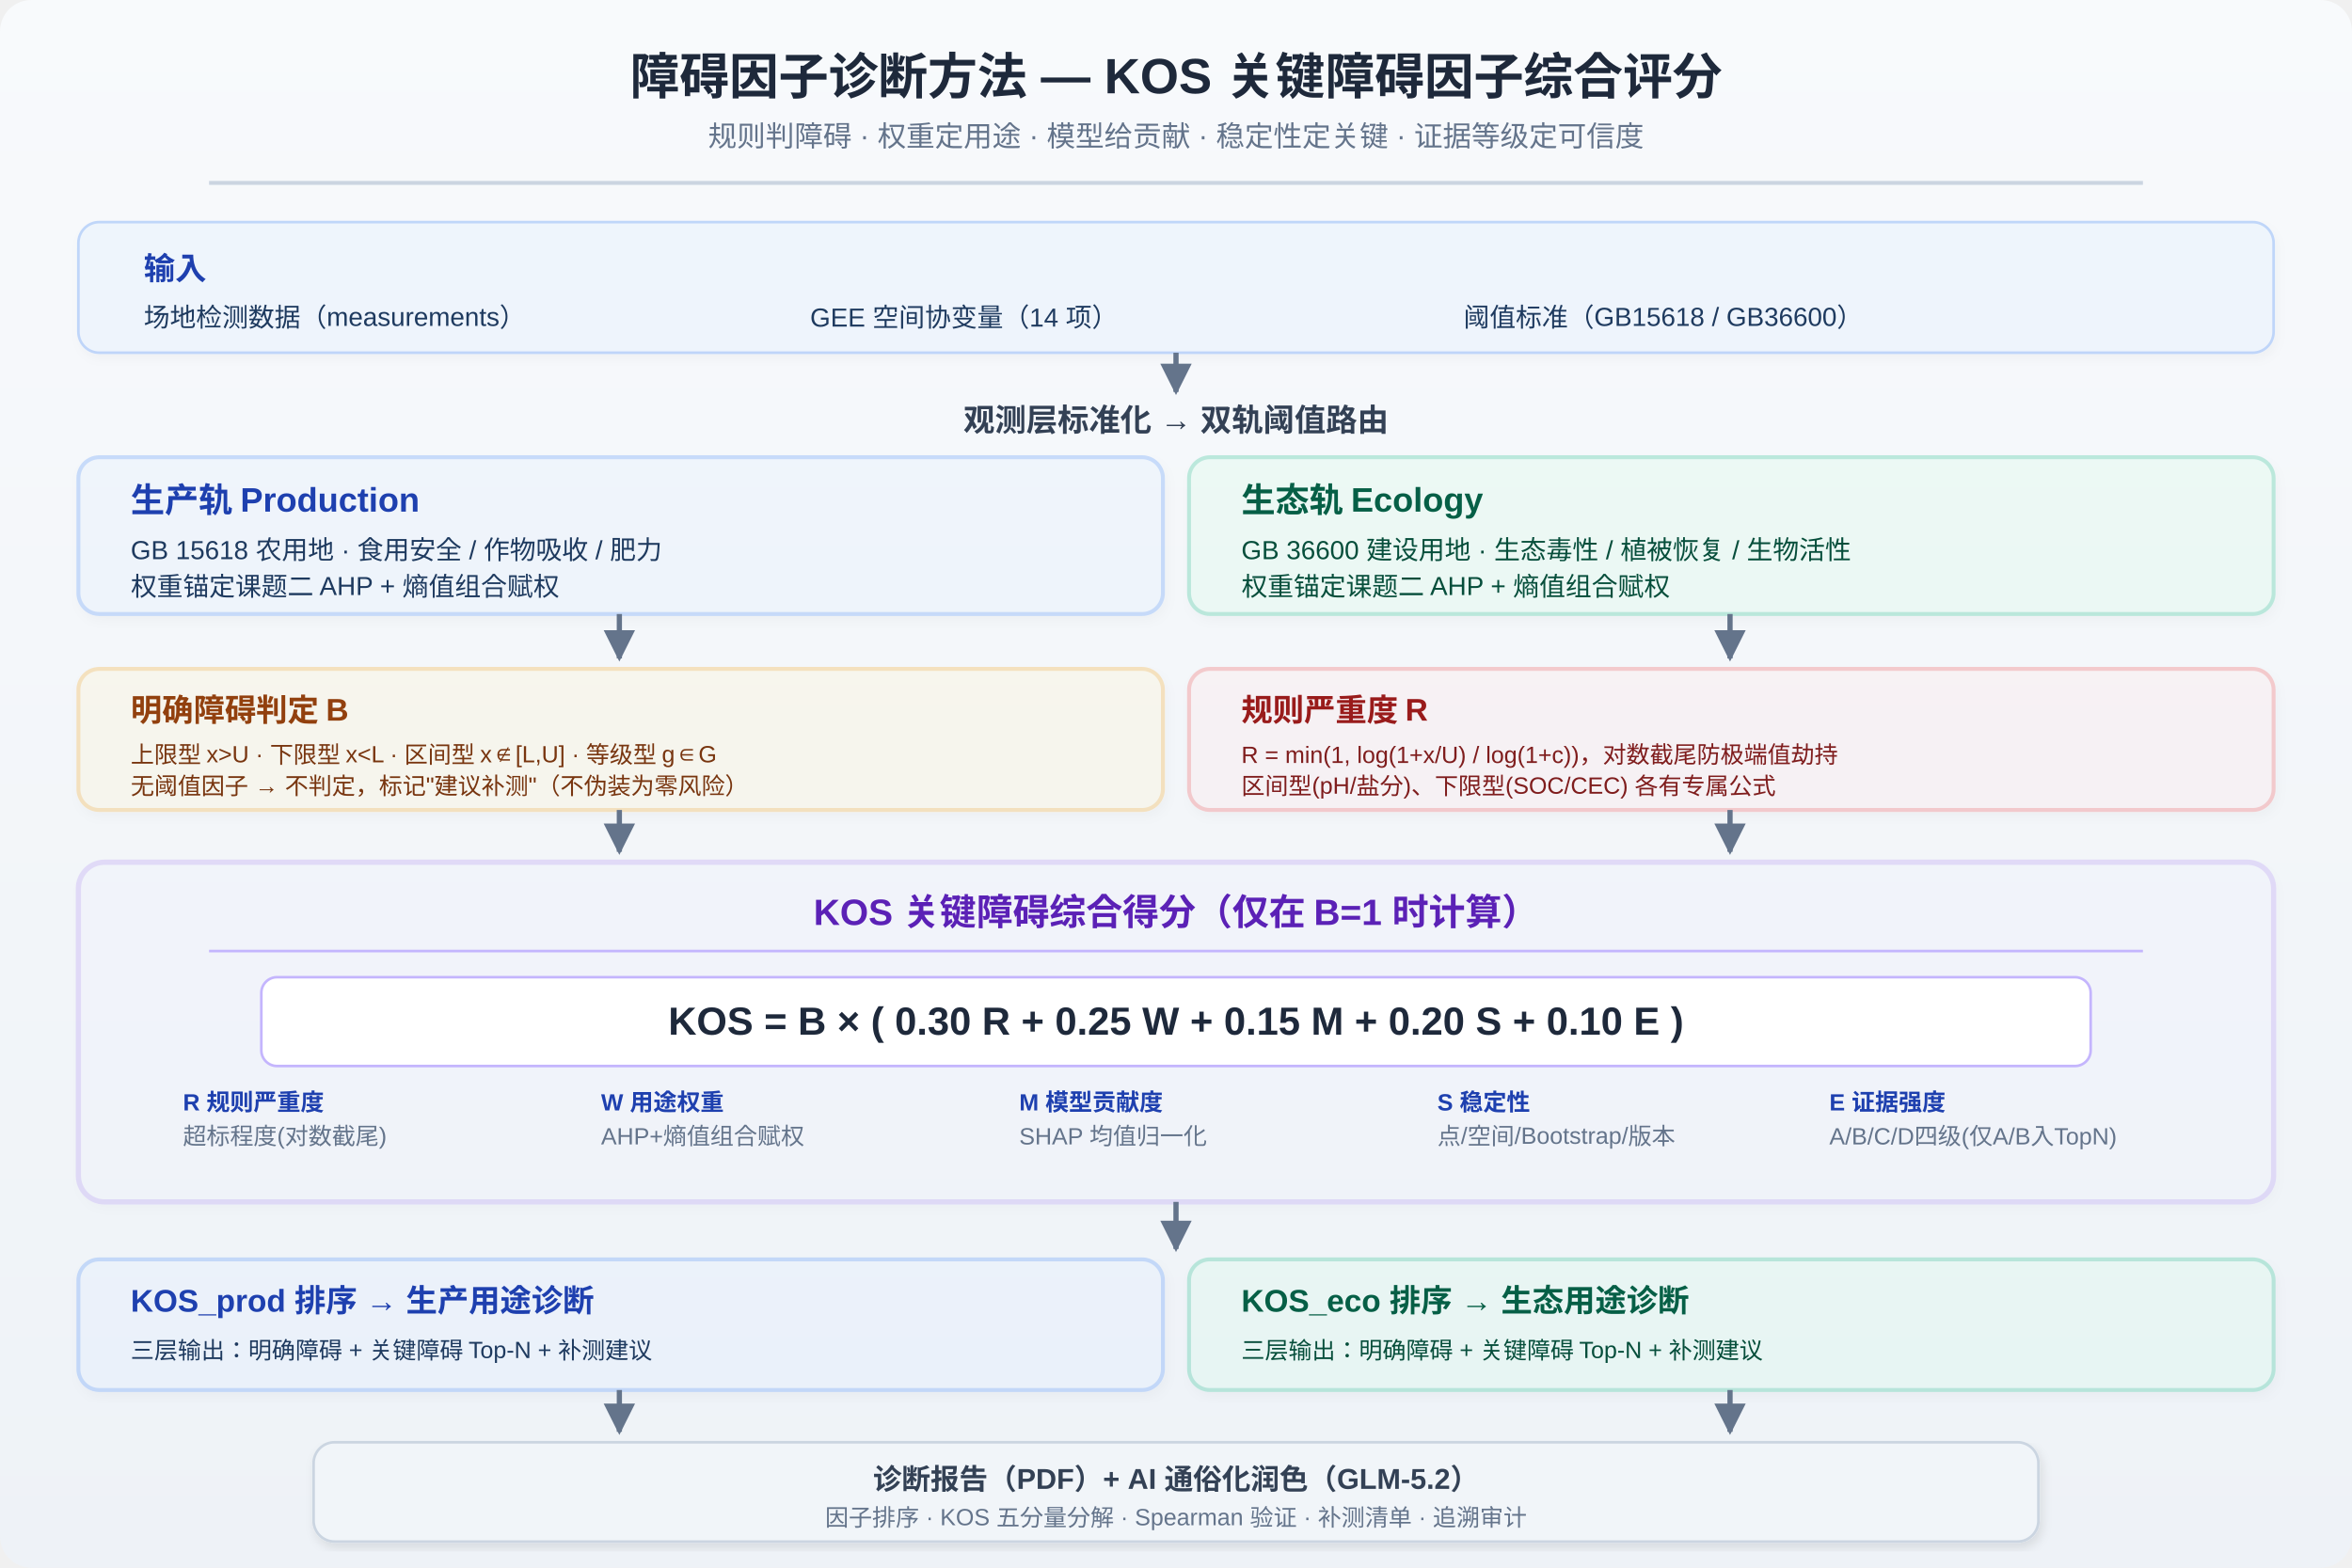
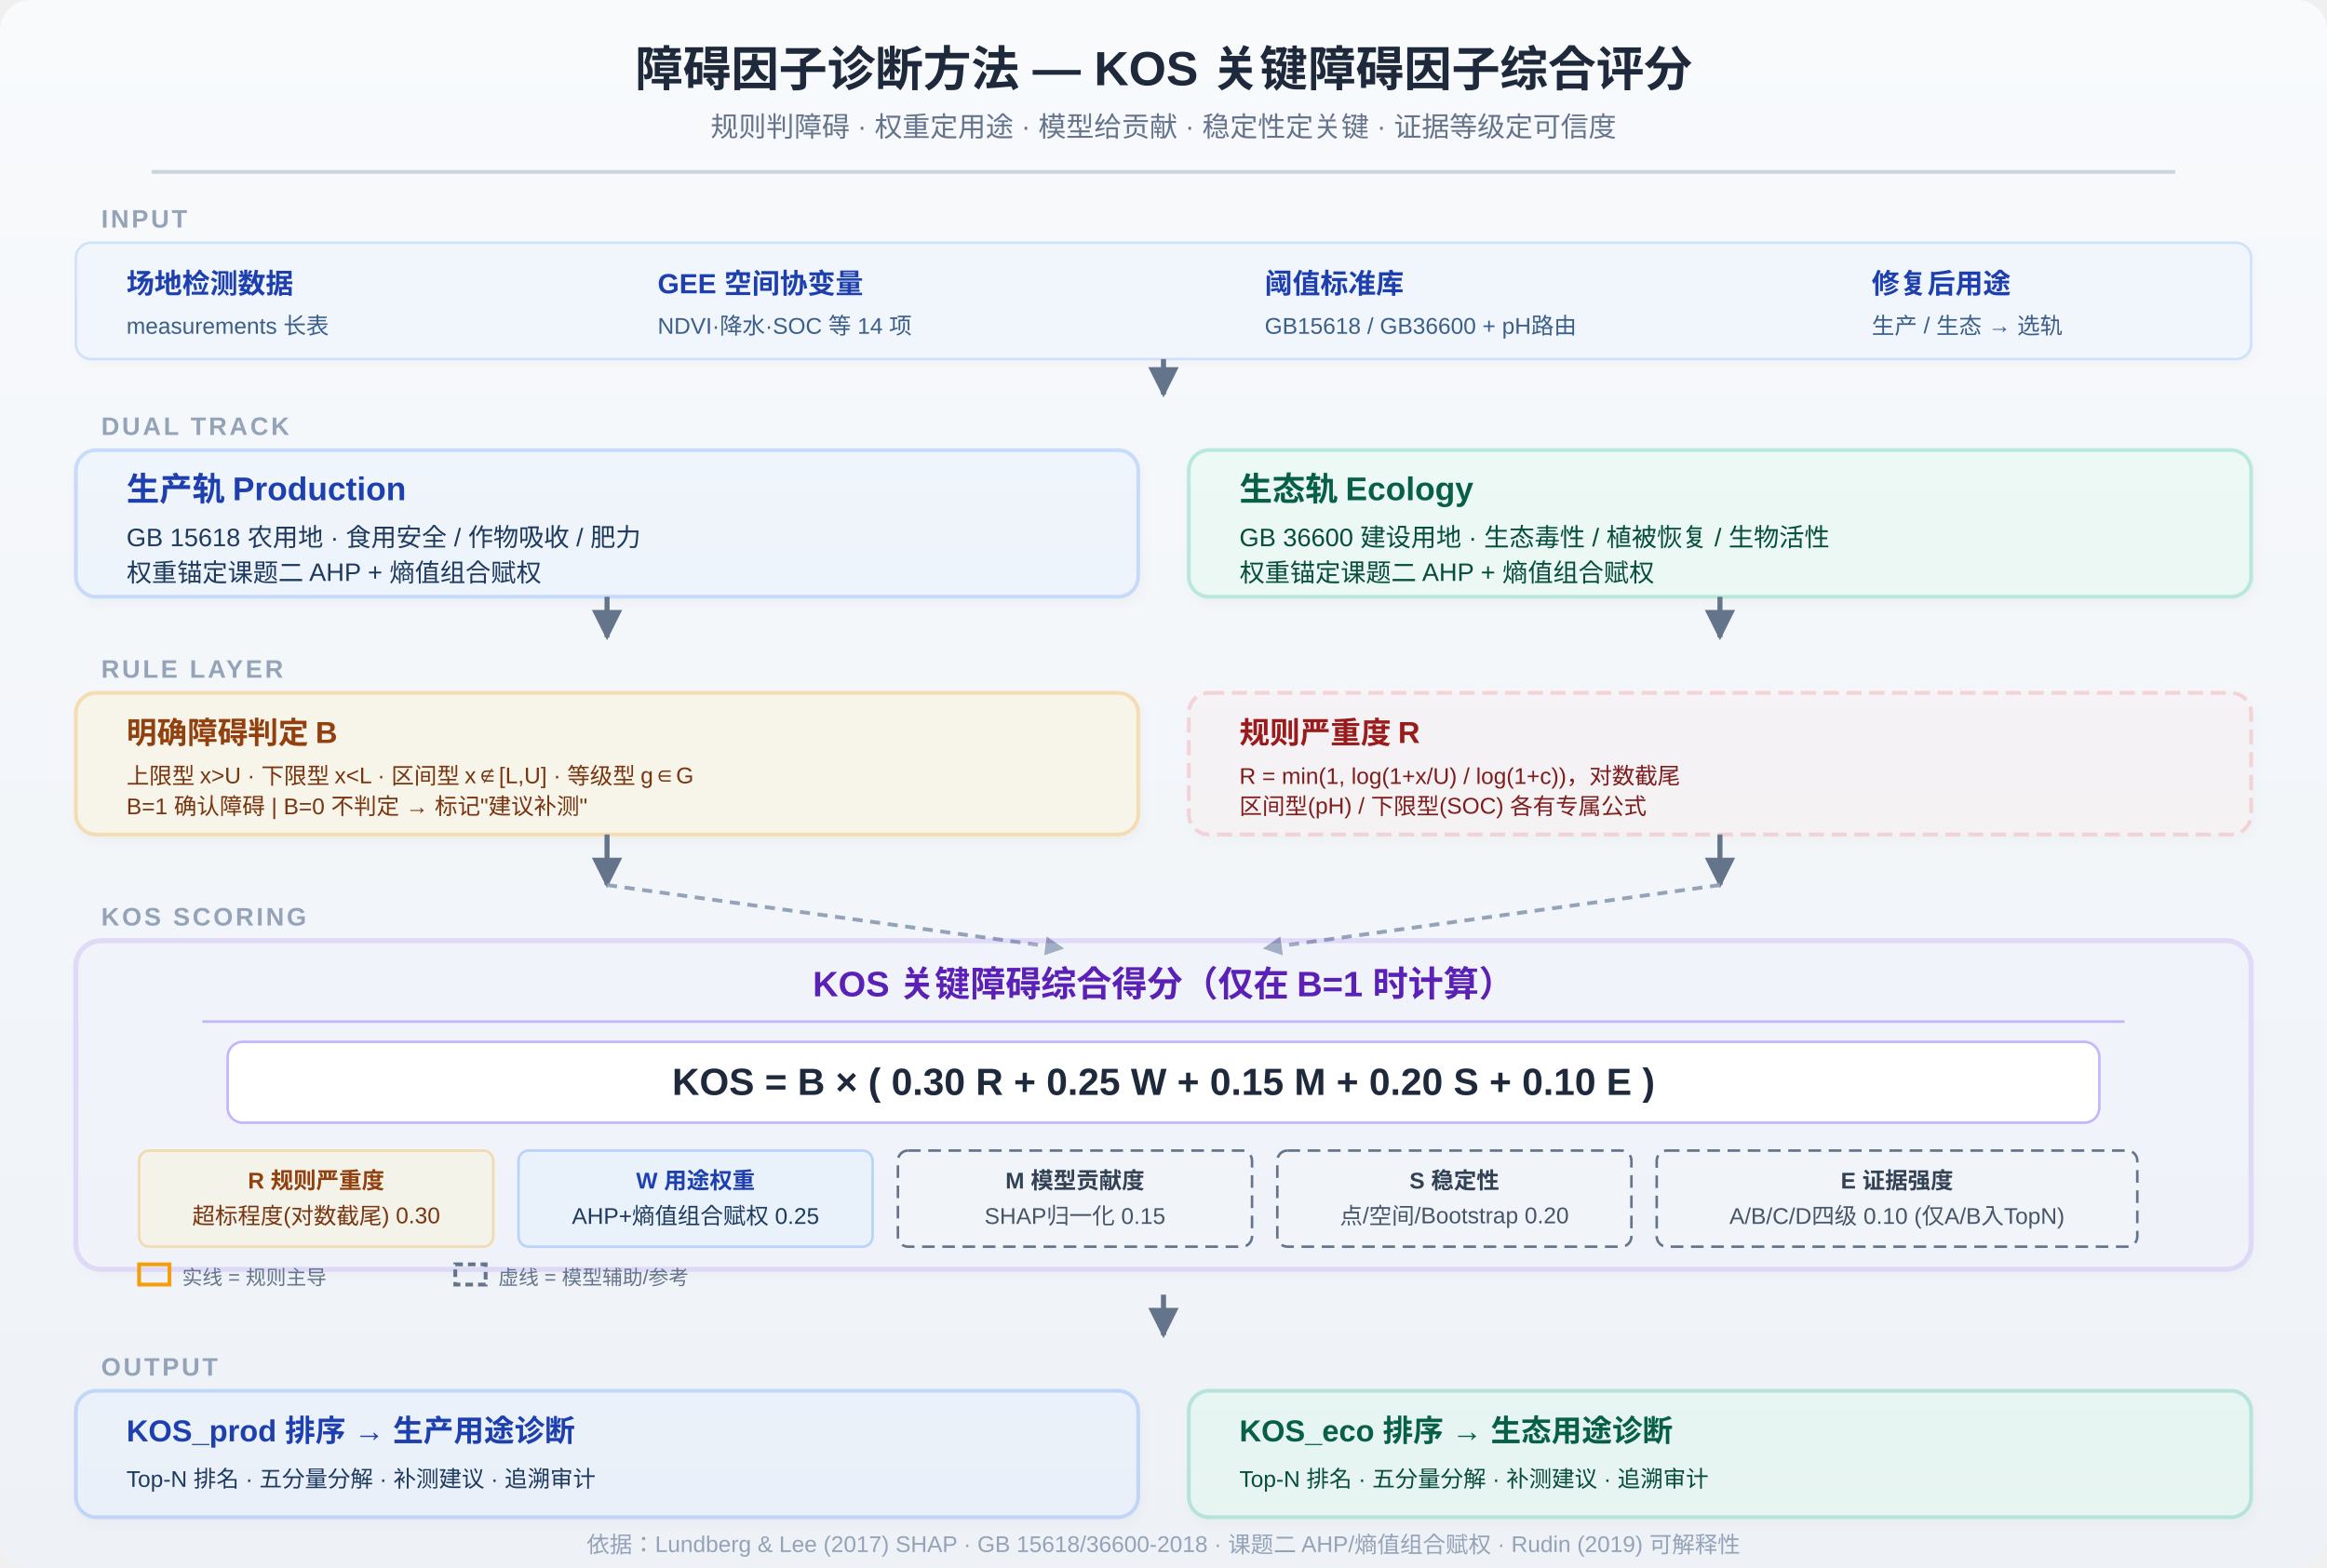
- <svg xmlns="http://www.w3.org/2000/svg" viewBox="0 0 900 600" font-family="'Helvetica Neue','Arial','Microsoft YaHei',sans-serif">
+ <svg xmlns="http://www.w3.org/2000/svg" viewBox="0 0 920 620" font-family="'Helvetica Neue','Arial','Microsoft YaHei',sans-serif">
  <defs>
    <linearGradient id="bg" x1="0" y1="0" x2="0" y2="1">
      <stop offset="0" stop-color="#f8fafc" />
      <stop offset="1" stop-color="#eef2f7" />
    </linearGradient>
    <marker id="ar" viewBox="0 0 10 10" refX="9" refY="5" markerWidth="6" markerHeight="6" orient="auto">
      <path d="M0,0 L10,5 L0,10 Z" fill="#64748b" />
    </marker>
+     <marker id="arDash" viewBox="0 0 10 10" refX="9" refY="5" markerWidth="5" markerHeight="5" orient="auto">
+       <path d="M0,0 L10,5 L0,10 Z" fill="#94a3b8" />
+     </marker>
    <filter id="sh" x="-5%" y="-5%" width="110%" height="115%">
      <feDropShadow dx="1" dy="2" stdDeviation="2" flood-opacity="0.1" />
    </filter>
  </defs>
-   <rect width="900" height="600" fill="url(#bg)" rx="12" />
-   <text x="450" y="36" text-anchor="middle" font-size="19" font-weight="700" fill="#1e293b">障碍因子诊断方法 — KOS 关键障碍因子综合评分</text>
-   <text x="450" y="56" text-anchor="middle" font-size="11" fill="#64748b">规则判障碍 · 权重定用途 · 模型给贡献 · 稳定性定关键 · 证据等级定可信度</text>
-   <line x1="80" y1="70" x2="820" y2="70" stroke="#cbd5e1" stroke-width="1.5" />
-   <rect x="30" y="85" width="840" height="50" rx="8" fill="#dbeafe" opacity="0.3" stroke="#3b82f6" stroke-width="1" filter="url(#sh)" />
-   <text x="55" y="107" font-size="12" font-weight="700" fill="#1e40af">输入</text>
-   <text x="55" y="125" font-size="10" fill="#1e3a5f">场地检测数据（measurements）</text>
-   <text x="310" y="125" font-size="10" fill="#1e3a5f">GEE 空间协变量（14 项）</text>
-   <text x="560" y="125" font-size="10" fill="#1e3a5f">阈值标准（GB15618 / GB36600）</text>
-   <path d="M450 135 L450 150" stroke="#64748b" stroke-width="2" marker-end="url(#ar)" fill="none" />
-   <text x="450" y="165" text-anchor="middle" font-size="12" font-weight="600" fill="#334155">观测层标准化 → 双轨阈值路由</text>
-   <rect x="30" y="175" width="415" height="60" rx="8" fill="#dbeafe" opacity="0.25" stroke="#3b82f6" stroke-width="1.5" filter="url(#sh)" />
-   <text x="50" y="196" font-size="13" font-weight="700" fill="#1e40af">生产轨 Production</text>
-   <text x="50" y="214" font-size="10" fill="#1e3a5f">GB 15618 农用地 · 食用安全 / 作物吸收 / 肥力</text>
-   <text x="50" y="228" font-size="10" fill="#1e3a5f">权重锚定课题二 AHP + 熵值组合赋权</text>
-   <rect x="455" y="175" width="415" height="60" rx="8" fill="#d1fae5" opacity="0.25" stroke="#10b981" stroke-width="1.5" filter="url(#sh)" />
-   <text x="475" y="196" font-size="13" font-weight="700" fill="#065f46">生态轨 Ecology</text>
-   <text x="475" y="214" font-size="10" fill="#064e3b">GB 36600 建设用地 · 生态毒性 / 植被恢复 / 生物活性</text>
-   <text x="475" y="228" font-size="10" fill="#064e3b">权重锚定课题二 AHP + 熵值组合赋权</text>
-   <path d="M237 235 L237 252" stroke="#64748b" stroke-width="2" marker-end="url(#ar)" fill="none" />
-   <path d="M662 235 L662 252" stroke="#64748b" stroke-width="2" marker-end="url(#ar)" fill="none" />
-   <rect x="30" y="256" width="415" height="54" rx="8" fill="#fef3c7" opacity="0.25" stroke="#f59e0b" stroke-width="1.5" filter="url(#sh)" />
-   <text x="50" y="276" font-size="12" font-weight="700" fill="#92400e">明确障碍判定 B</text>
-   <text x="50" y="292" font-size="9" fill="#78350f">上限型 x&gt;U · 下限型 x&lt;L · 区间型 x∉[L,U] · 等级型 g∈G</text>
-   <text x="50" y="304" font-size="9" fill="#78350f">无阈值因子 → 不判定，标记"建议补测"（不伪装为零风险）</text>
-   <rect x="455" y="256" width="415" height="54" rx="8" fill="#fee2e2" opacity="0.25" stroke="#ef4444" stroke-width="1.5" filter="url(#sh)" />
-   <text x="475" y="276" font-size="12" font-weight="700" fill="#991b1b">规则严重度 R</text>
-   <text x="475" y="292" font-size="9" fill="#7f1d1d">R = min(1, log(1+x/U) / log(1+c))，对数截尾防极端值劫持</text>
-   <text x="475" y="304" font-size="9" fill="#7f1d1d">区间型(pH/盐分)、下限型(SOC/CEC) 各有专属公式</text>
-   <path d="M237 310 L237 326" stroke="#64748b" stroke-width="2" marker-end="url(#ar)" fill="none" />
-   <path d="M662 310 L662 326" stroke="#64748b" stroke-width="2" marker-end="url(#ar)" fill="none" />
-   <rect x="30" y="330" width="840" height="130" rx="10" fill="#ede9fe" opacity="0.15" stroke="#7c3aed" stroke-width="2" filter="url(#sh)" />
-   <text x="450" y="354" text-anchor="middle" font-size="14" font-weight="700" fill="#5b21b6">KOS 关键障碍综合得分（仅在 B=1 时计算）</text>
-   <line x1="80" y1="364" x2="820" y2="364" stroke="#c4b5fd" />
-   <rect x="100" y="374" width="700" height="34" rx="6" fill="#fff" stroke="#c4b5fd" />
-   <text x="450" y="396" text-anchor="middle" font-size="15" font-weight="700" fill="#1e293b">KOS = B × ( 0.30 R + 0.25 W + 0.15 M + 0.20 S + 0.10 E )</text>
+   <rect width="920" height="620" fill="url(#bg)" rx="12" />
+   <text x="460" y="34" text-anchor="middle" font-size="19" font-weight="700" fill="#1e293b">障碍因子诊断方法 — KOS 关键障碍因子综合评分</text>
+   <text x="460" y="54" text-anchor="middle" font-size="11" fill="#64748b">规则判障碍 · 权重定用途 · 模型给贡献 · 稳定性定关键 · 证据等级定可信度</text>
+   <line x1="60" y1="68" x2="860" y2="68" stroke="#cbd5e1" stroke-width="1.5" />
+   <text x="40" y="90" font-size="10" font-weight="700" fill="#94a3b8" letter-spacing="1">INPUT</text>
+   <rect x="30" y="96" width="860" height="46" rx="6" fill="#dbeafe" opacity="0.2" stroke="#3b82f6" stroke-width="1" stroke-dasharray="0" filter="url(#sh)" />
+   <text x="50" y="116" font-size="11" font-weight="600" fill="#1e40af">场地检测数据</text>
+   <text x="50" y="132" font-size="9" fill="#3b5f8a">measurements 长表</text>
+   <text x="260" y="116" font-size="11" font-weight="600" fill="#1e40af">GEE 空间协变量</text>
+   <text x="260" y="132" font-size="9" fill="#3b5f8a">NDVI·降水·SOC 等 14 项</text>
+   <text x="500" y="116" font-size="11" font-weight="600" fill="#1e40af">阈值标准库</text>
+   <text x="500" y="132" font-size="9" fill="#3b5f8a">GB15618 / GB36600 + pH路由</text>
+   <text x="740" y="116" font-size="11" font-weight="600" fill="#1e40af">修复后用途</text>
+   <text x="740" y="132" font-size="9" fill="#3b5f8a">生产 / 生态 → 选轨</text>
+   <path d="M460 142 L460 156" stroke="#64748b" stroke-width="2" marker-end="url(#ar)" fill="none" />
+   <text x="40" y="172" font-size="10" font-weight="700" fill="#94a3b8" letter-spacing="1">DUAL TRACK</text>
+   <rect x="30" y="178" width="420" height="58" rx="8" fill="#dbeafe" opacity="0.25" stroke="#3b82f6" stroke-width="1.5" filter="url(#sh)" />
+   <text x="50" y="198" font-size="13" font-weight="700" fill="#1e40af">生产轨 Production</text>
+   <text x="50" y="216" font-size="10" fill="#1e3a5f">GB 15618 农用地 · 食用安全 / 作物吸收 / 肥力</text>
+   <text x="50" y="230" font-size="10" fill="#1e3a5f">权重锚定课题二 AHP + 熵值组合赋权</text>
+   <rect x="470" y="178" width="420" height="58" rx="8" fill="#d1fae5" opacity="0.25" stroke="#10b981" stroke-width="1.5" filter="url(#sh)" />
+   <text x="490" y="198" font-size="13" font-weight="700" fill="#065f46">生态轨 Ecology</text>
+   <text x="490" y="216" font-size="10" fill="#064e3b">GB 36600 建设用地 · 生态毒性 / 植被恢复 / 生物活性</text>
+   <text x="490" y="230" font-size="10" fill="#064e3b">权重锚定课题二 AHP + 熵值组合赋权</text>
+   <path d="M240 236 L240 252" stroke="#64748b" stroke-width="2" marker-end="url(#ar)" fill="none" />
+   <path d="M680 236 L680 252" stroke="#64748b" stroke-width="2" marker-end="url(#ar)" fill="none" />
+   <text x="40" y="268" font-size="10" font-weight="700" fill="#94a3b8" letter-spacing="1">RULE LAYER</text>
+   <rect x="30" y="274" width="420" height="56" rx="8" fill="#fef3c7" opacity="0.3" stroke="#f59e0b" stroke-width="1.5" filter="url(#sh)" />
+   <text x="50" y="294" font-size="12" font-weight="700" fill="#92400e">明确障碍判定 B</text>
+   <text x="50" y="310" font-size="9" fill="#78350f">上限型 x&gt;U · 下限型 x&lt;L · 区间型 x∉[L,U] · 等级型 g∈G</text>
+   <text x="50" y="322" font-size="9" fill="#78350f">B=1 确认障碍 | B=0 不判定 → 标记"建议补测"</text>
+   <rect x="470" y="274" width="420" height="56" rx="8" fill="#fee2e2" opacity="0.2" stroke="#ef4444" stroke-width="1.5" stroke-dasharray="6,3" filter="url(#sh)" />
+   <text x="490" y="294" font-size="12" font-weight="700" fill="#991b1b">规则严重度 R</text>
+   <text x="490" y="310" font-size="9" fill="#7f1d1d">R = min(1, log(1+x/U) / log(1+c))，对数截尾</text>
+   <text x="490" y="322" font-size="9" fill="#7f1d1d">区间型(pH) / 下限型(SOC) 各有专属公式</text>
+   <path d="M240 330 L240 350" stroke="#64748b" stroke-width="2" marker-end="url(#ar)" fill="none" />
+   <path d="M680 330 L680 350" stroke="#64748b" stroke-width="2" marker-end="url(#ar)" fill="none" />
+   <path d="M680 350 L500 375" stroke="#94a3b8" stroke-width="1.5" stroke-dasharray="4,3" marker-end="url(#arDash)" fill="none" />
+   <path d="M240 350 L420 375" stroke="#94a3b8" stroke-width="1.5" stroke-dasharray="4,3" marker-end="url(#arDash)" fill="none" />
+   <text x="40" y="366" font-size="10" font-weight="700" fill="#94a3b8" letter-spacing="1">KOS SCORING</text>
+   <rect x="30" y="372" width="860" height="130" rx="10" fill="#ede9fe" opacity="0.15" stroke="#7c3aed" stroke-width="2" filter="url(#sh)" />
+   <text x="460" y="394" text-anchor="middle" font-size="14" font-weight="700" fill="#5b21b6">KOS 关键障碍综合得分（仅在 B=1 时计算）</text>
+   <line x1="80" y1="404" x2="840" y2="404" stroke="#c4b5fd" />
+   <rect x="90" y="412" width="740" height="32" rx="6" fill="#fff" stroke="#c4b5fd" stroke-width="1" />
+   <text x="460" y="433" text-anchor="middle" font-size="15" font-weight="700" fill="#1e293b">KOS = B × ( 0.30 R + 0.25 W + 0.15 M + 0.20 S + 0.10 E )</text>
  <g font-size="9">
-     <text x="70" y="425" font-weight="600" fill="#1e40af">R 规则严重度</text>
-     <text x="70" y="438" fill="#64748b">超标程度(对数截尾)</text>
-     <text x="230" y="425" font-weight="600" fill="#1e40af">W 用途权重</text>
-     <text x="230" y="438" fill="#64748b">AHP+熵值组合赋权</text>
-     <text x="390" y="425" font-weight="600" fill="#1e40af">M 模型贡献度</text>
-     <text x="390" y="438" fill="#64748b">SHAP 均值归一化</text>
-     <text x="550" y="425" font-weight="600" fill="#1e40af">S 稳定性</text>
-     <text x="550" y="438" fill="#64748b">点/空间/Bootstrap/版本</text>
-     <text x="700" y="425" font-weight="600" fill="#1e40af">E 证据强度</text>
-     <text x="700" y="438" fill="#64748b">A/B/C/D四级(仅A/B入TopN)</text>
+     <rect x="55" y="455" width="140" height="38" rx="4" fill="#fef3c7" opacity="0.3" stroke="#f59e0b" />
+     <text x="125" y="470" text-anchor="middle" font-weight="700" fill="#92400e">R 规则严重度</text>
+     <text x="125" y="484" text-anchor="middle" fill="#78350f">超标程度(对数截尾) 0.30</text>
+     <rect x="205" y="455" width="140" height="38" rx="4" fill="#dbeafe" opacity="0.3" stroke="#3b82f6" />
+     <text x="275" y="470" text-anchor="middle" font-weight="700" fill="#1e40af">W 用途权重</text>
+     <text x="275" y="484" text-anchor="middle" fill="#1e3a5f">AHP+熵值组合赋权 0.25</text>
+     <rect x="355" y="455" width="140" height="38" rx="4" fill="#f1f5f9" stroke="#64748b" stroke-dasharray="5,3" />
+     <text x="425" y="470" text-anchor="middle" font-weight="700" fill="#334155">M 模型贡献度</text>
+     <text x="425" y="484" text-anchor="middle" fill="#475569">SHAP归一化 0.15</text>
+     <rect x="505" y="455" width="140" height="38" rx="4" fill="#f1f5f9" stroke="#64748b" stroke-dasharray="5,3" />
+     <text x="575" y="470" text-anchor="middle" font-weight="700" fill="#334155">S 稳定性</text>
+     <text x="575" y="484" text-anchor="middle" fill="#475569">点/空间/Bootstrap 0.20</text>
+     <rect x="655" y="455" width="190" height="38" rx="4" fill="#f1f5f9" stroke="#64748b" stroke-dasharray="5,3" />
+     <text x="750" y="470" text-anchor="middle" font-weight="700" fill="#334155">E 证据强度</text>
+     <text x="750" y="484" text-anchor="middle" fill="#475569">A/B/C/D四级 0.10 (仅A/B入TopN)</text>
  </g>
-   <path d="M450 460 L450 478" stroke="#64748b" stroke-width="2" marker-end="url(#ar)" fill="none" />
-   <rect x="30" y="482" width="415" height="50" rx="8" fill="#dbeafe" opacity="0.25" stroke="#3b82f6" stroke-width="1.5" filter="url(#sh)" />
-   <text x="50" y="502" font-size="12" font-weight="700" fill="#1e40af">KOS_prod 排序 → 生产用途诊断</text>
-   <text x="50" y="520" font-size="9" fill="#1e3a5f">三层输出：明确障碍 + 关键障碍 Top-N + 补测建议</text>
-   <rect x="455" y="482" width="415" height="50" rx="8" fill="#d1fae5" opacity="0.25" stroke="#10b981" stroke-width="1.5" filter="url(#sh)" />
-   <text x="475" y="502" font-size="12" font-weight="700" fill="#065f46">KOS_eco 排序 → 生态用途诊断</text>
-   <text x="475" y="520" font-size="9" fill="#064e3b">三层输出：明确障碍 + 关键障碍 Top-N + 补测建议</text>
-   <path d="M237 532 L237 548" stroke="#64748b" stroke-width="2" marker-end="url(#ar)" fill="none" />
-   <path d="M662 532 L662 548" stroke="#64748b" stroke-width="2" marker-end="url(#ar)" fill="none" />
-   <rect x="120" y="552" width="660" height="38" rx="8" fill="#f1f5f9" stroke="#cbd5e1" filter="url(#sh)" />
-   <text x="450" y="570" text-anchor="middle" font-size="11" font-weight="600" fill="#334155">诊断报告（PDF）+ AI 通俗化润色（GLM-5.2）</text>
-   <text x="450" y="584" text-anchor="middle" font-size="9" fill="#64748b">因子排序 · KOS 五分量分解 · Spearman 验证 · 补测清单 · 追溯审计</text>
+   <rect x="55" y="500" width="12" height="8" fill="none" stroke="#f59e0b" stroke-width="1.5" />
+   <text x="72" y="508" font-size="8" fill="#64748b">实线 = 规则主导</text>
+   <rect x="180" y="500" width="12" height="8" fill="none" stroke="#64748b" stroke-width="1.5" stroke-dasharray="3,2" />
+   <text x="197" y="508" font-size="8" fill="#64748b">虚线 = 模型辅助/参考</text>
+   <path d="M460 512 L460 528" stroke="#64748b" stroke-width="2" marker-end="url(#ar)" fill="none" />
+   <text x="40" y="544" font-size="10" font-weight="700" fill="#94a3b8" letter-spacing="1">OUTPUT</text>
+   <rect x="30" y="550" width="420" height="50" rx="8" fill="#dbeafe" opacity="0.25" stroke="#3b82f6" stroke-width="1.5" filter="url(#sh)" />
+   <text x="50" y="570" font-size="12" font-weight="700" fill="#1e40af">KOS_prod 排序 → 生产用途诊断</text>
+   <text x="50" y="588" font-size="9" fill="#1e3a5f">Top-N 排名 · 五分量分解 · 补测建议 · 追溯审计</text>
+   <rect x="470" y="550" width="420" height="50" rx="8" fill="#d1fae5" opacity="0.25" stroke="#10b981" stroke-width="1.5" filter="url(#sh)" />
+   <text x="490" y="570" font-size="12" font-weight="700" fill="#065f46">KOS_eco 排序 → 生态用途诊断</text>
+   <text x="490" y="588" font-size="9" fill="#064e3b">Top-N 排名 · 五分量分解 · 补测建议 · 追溯审计</text>
+   <text x="460" y="614" text-anchor="middle" font-size="9" fill="#94a3b8">依据：Lundberg &amp; Lee (2017) SHAP · GB 15618/36600-2018 · 课题二 AHP/熵值组合赋权 · Rudin (2019) 可解释性</text>
</svg>
